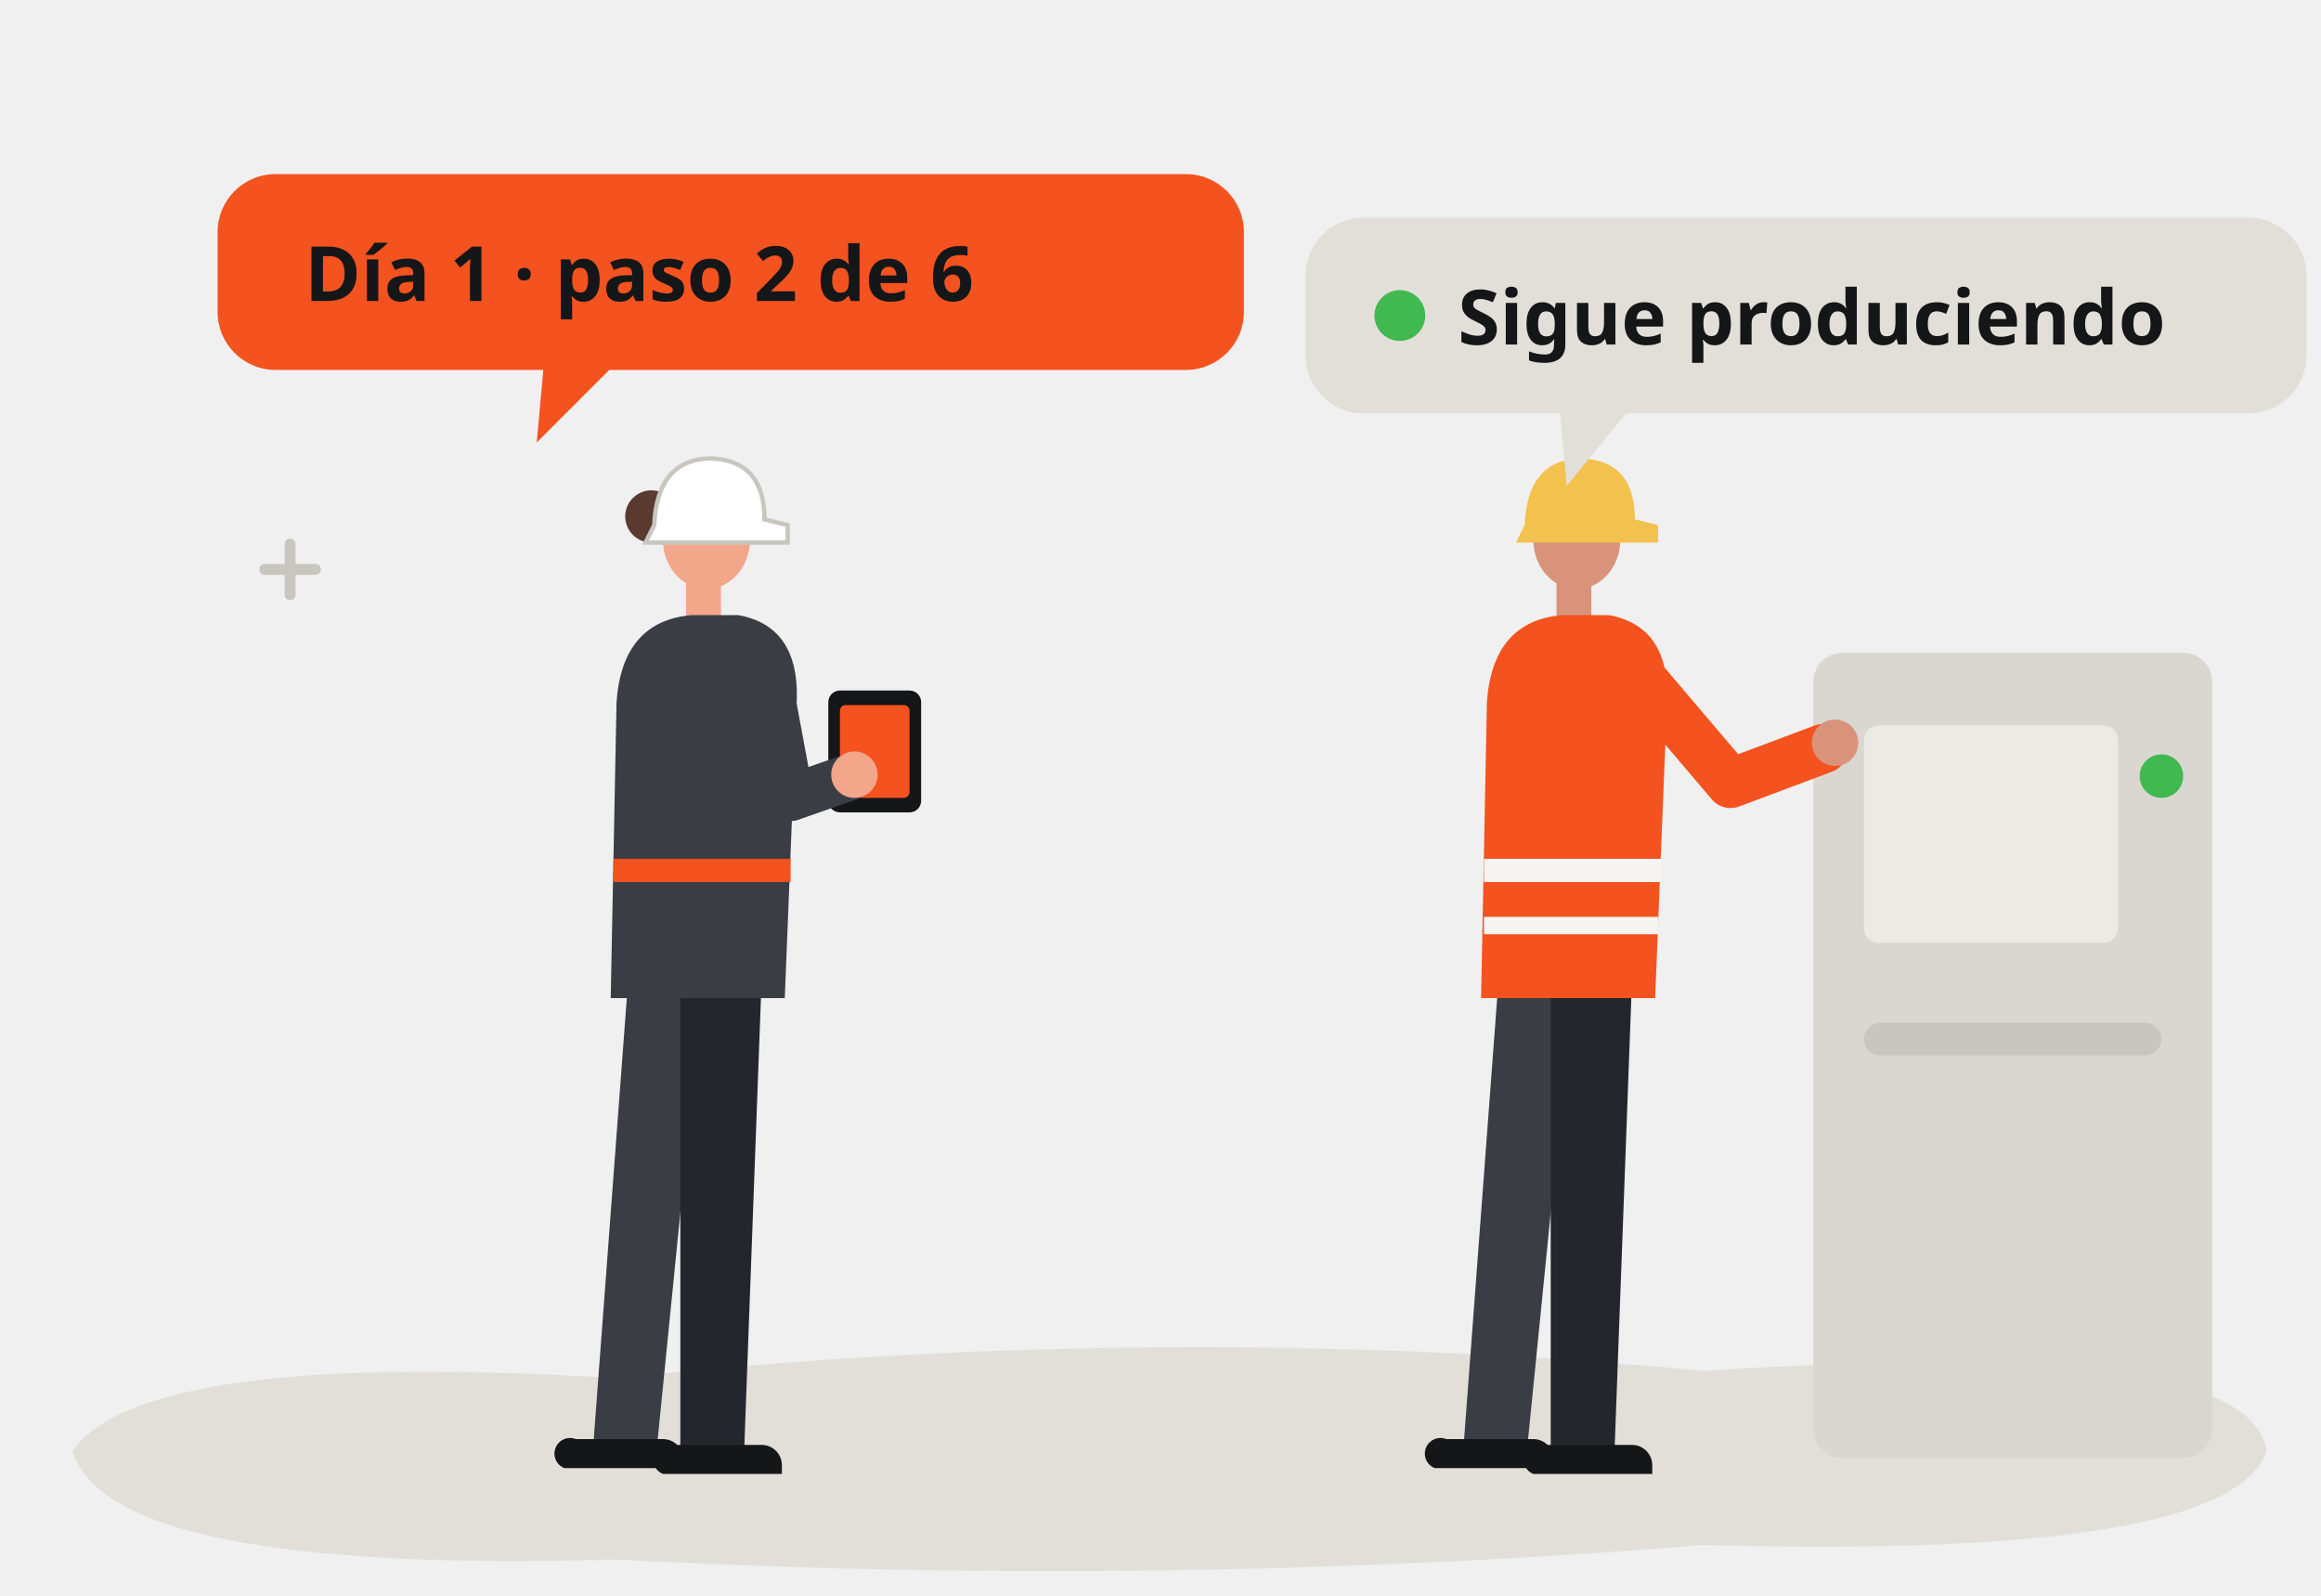
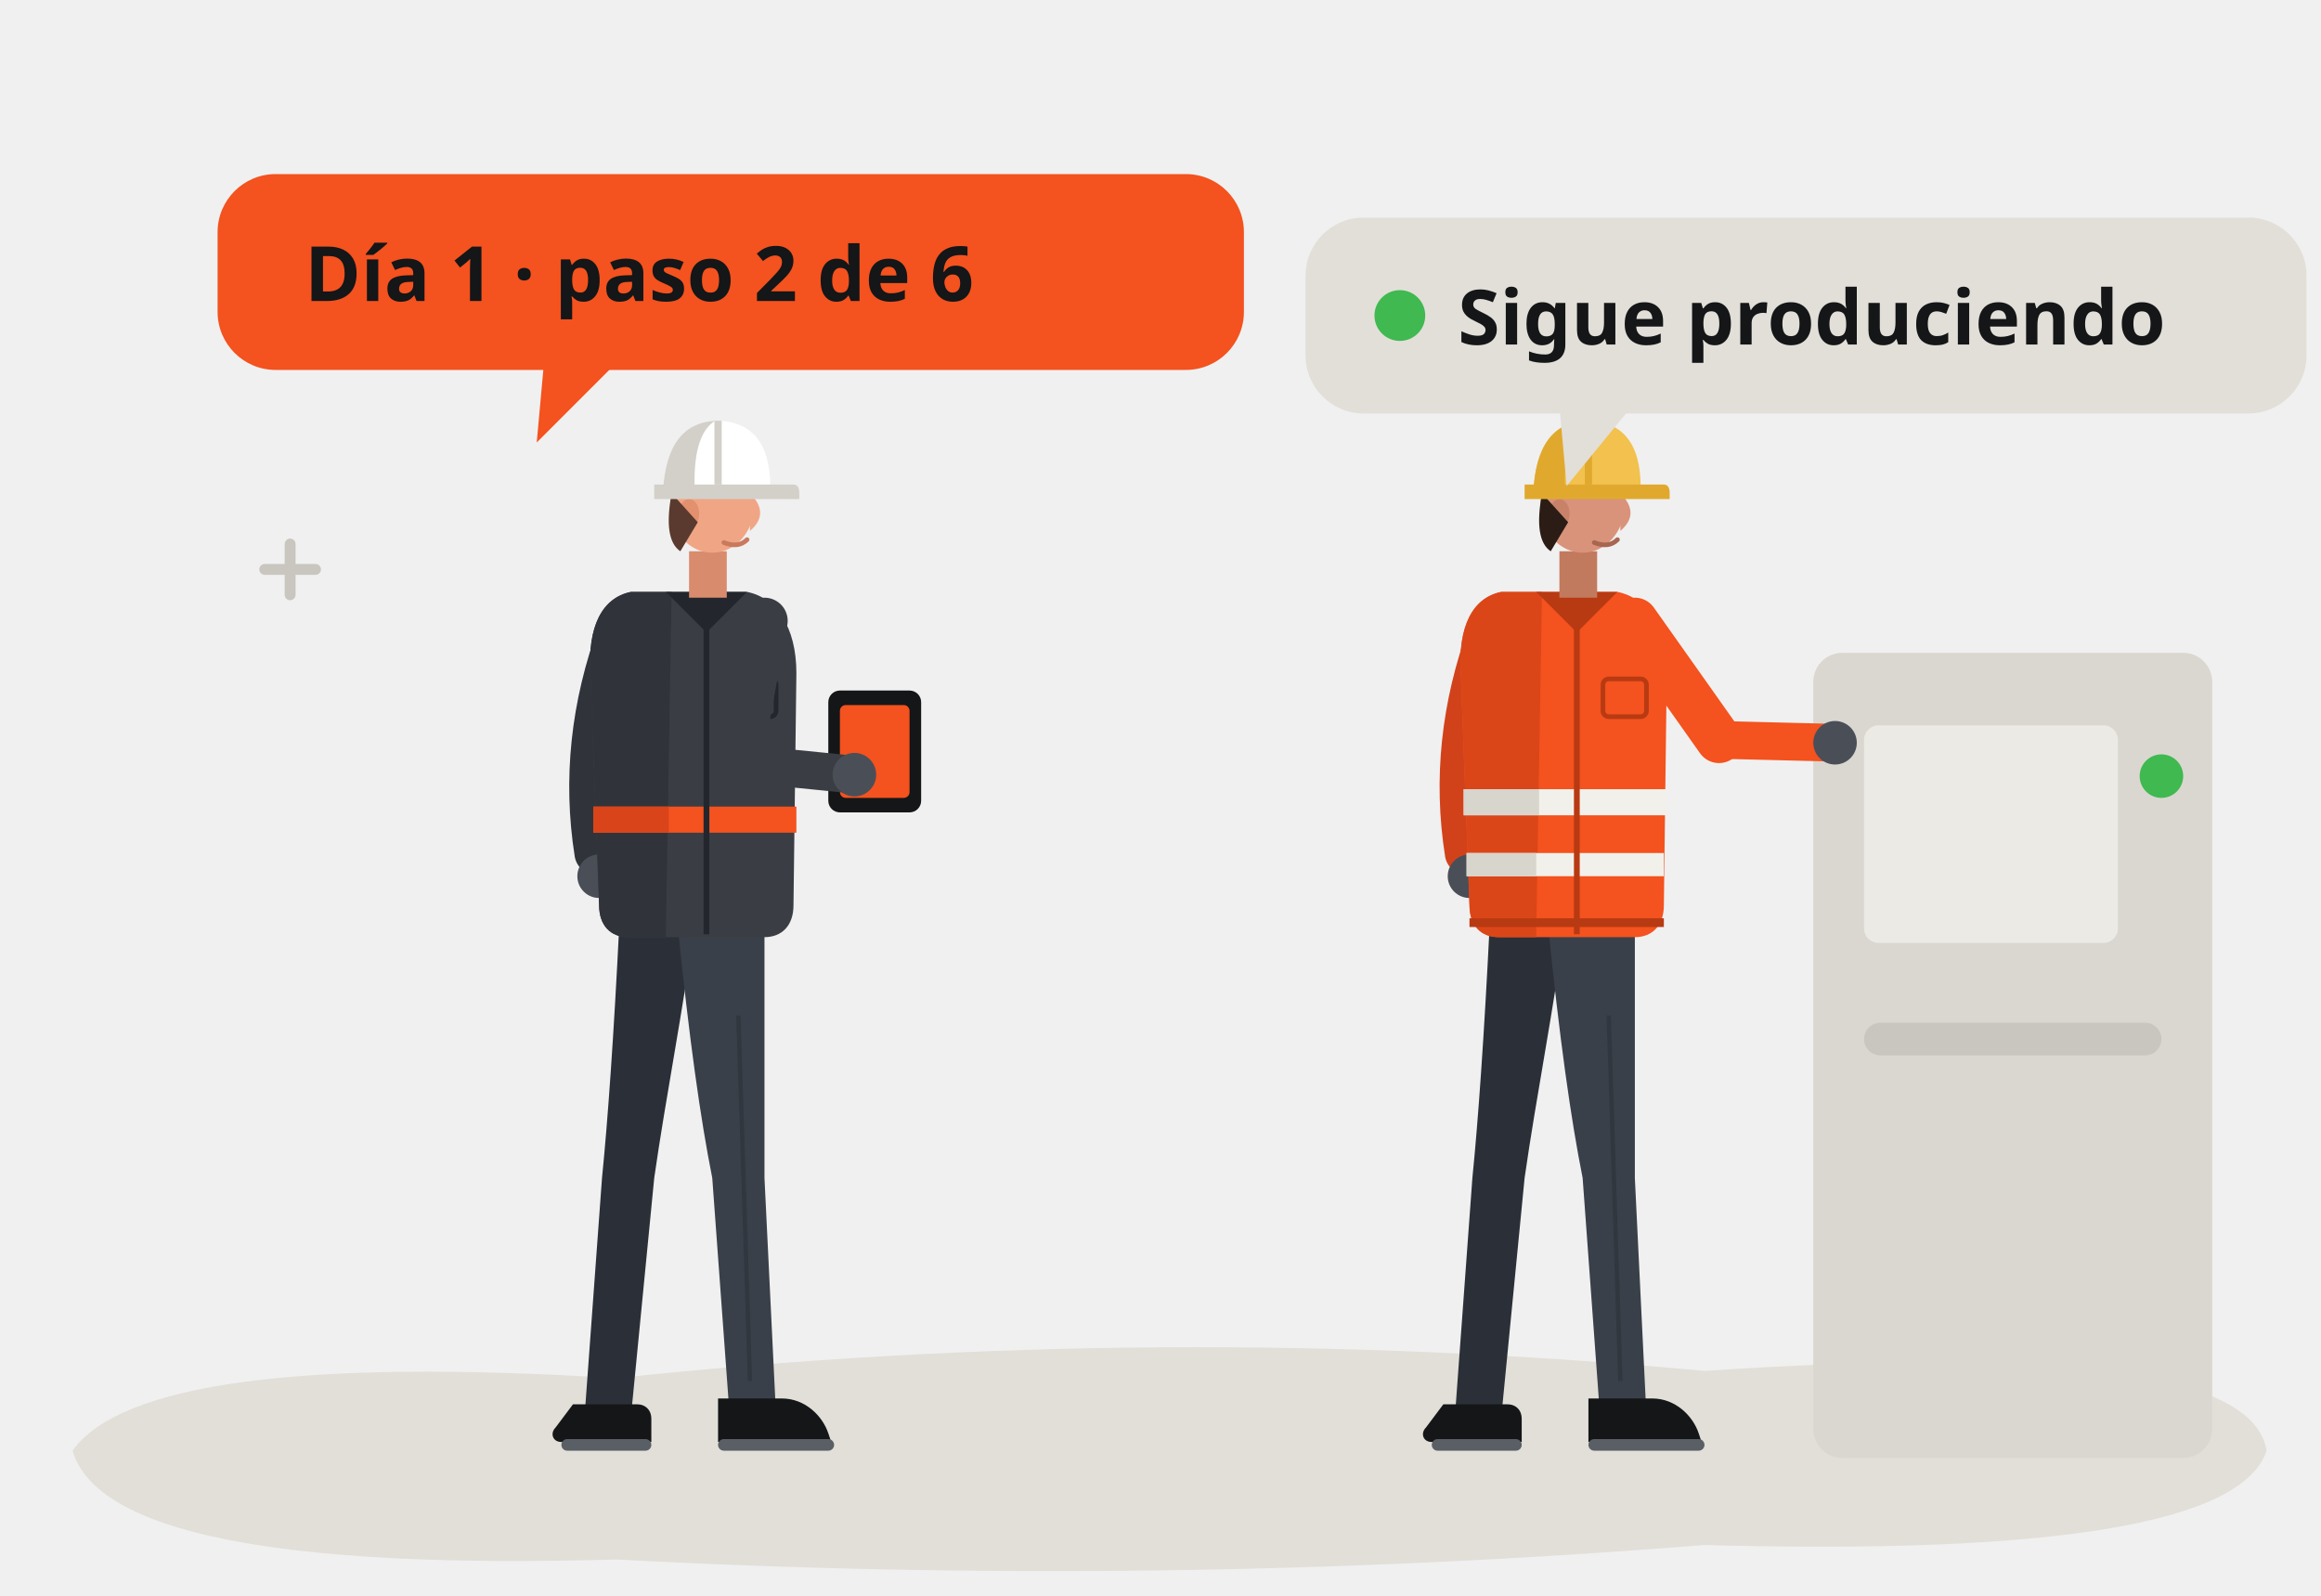
<svg xmlns="http://www.w3.org/2000/svg" viewBox="0 0 640 440" role="img" aria-label="Una operaria nueva aprende con la tablet mientras el veterano sigue produciendo en su máquina">
  <path d="M20 400Q40 372 170 380Q320 364 470 378Q620 368 625 400Q615 430 470 426Q320 438 170 430Q30 434 20 400Z" fill="#E2DFD8" />
  <rect x="500" y="180" width="110" height="222" rx="8" fill="#DAD7D0" />
  <rect x="514" y="200" width="70" height="60" rx="4" fill="#ECEAE5" />
  <circle cx="596" cy="214" r="6" fill="#3FB950" />
  <rect x="514" y="282" width="82" height="9" rx="4.5" fill="#C9C6BF" />
  <path d="M80 150v14M73 157h14" stroke="#C9C6BF" stroke-width="3" stroke-linecap="round" />
  <g transform="translate(190 400) scale(0.8)">
-     <path d="M-21 -162L5 -162L-11 -2L-33 -2Z" fill="#3A3E44" />
-     <path d="M-3 -162L25 -162L19 0L-3 0Z" fill="#23272D" />
-     <path d="M-39 -4h30a7 7 0 0 1 7 7v3h-41a4 4 0 0 1 4-10z" fill="#141618" />
-     <path d="M-5 -2h30a7 7 0 0 1 7 7v3h-41a4 4 0 0 1 4-10z" fill="#141618" />
-     <rect x="-1" y="-300" width="12" height="16" fill="#F2A68A" />
-     <path d="M-25 -258Q-23 -286 1 -288L17 -288Q39 -284 37 -256L33 -156L-27 -156Z" fill="#3A3E44" />
-     <path d="M-26 -204H35V-196H-26Z" fill="#F4521E" />
+     <path d="M-24 -182C-26 -142 -28 -114 -30 -94L-36 -12H-20L-12 -94C-8 -122 -2 -152 2 -182Z" fill="#2B3038" />
+     <path d="M-4 -182C0 -142 4 -114 8 -94L14 -12H30L26 -94C26 -130 26 -158 26 -182Z" fill="#3A4049" />
+     <path d="M17 -150L21 -24" stroke="#2B3038" stroke-width="1.5" opacity=".6" />
+     <path d="M-40 -16h22c3 0 5 2 5 5v8h-31c-3 0-4-3-2-5z" fill="#141618" />
+     <rect x="-44" y="-4" width="31" height="4" rx="2" fill="#5A5F66" />
+     <path d="M10 -18h22c8 0 14 6 16 12l1 3H10z" fill="#141618" />
+     <rect x="10" y="-4" width="40" height="4" rx="2" fill="#5A5F66" />
+     <path d="M-24 -282Q-38 -244 -32 -206" fill="none" stroke="#30343A" stroke-width="15" stroke-linecap="round" />
+     <circle cx="-31" cy="-198" r="7.5" fill="#4A4F57" />
+     <path d="M-20 -296C-30 -294 -35 -284 -34 -268L-31 -188C-31 -181 -27 -177 -21 -177H26C32 -177 36 -181 36 -188L37 -268C37 -284 30 -294 20 -296Z" fill="#3A3E44" />
+     <path d="M-20 -296C-30 -294 -35 -284 -34 -268L-31 -188C-31 -181 -27 -177 -21 -177H-8L-6 -296Z" fill="#30343A" />
+     <path d="M-33 -222H37V-213H-33Z" fill="#F4521E" />
+     <path d="M-33 -222H-7V-213H-33Z" fill="#D9441A" />
+     <path d="M6 -294V-178" stroke="#23272D" stroke-width="2" />
+     <rect x="15" y="-266" width="15" height="13" rx="2" fill="none" stroke="#23272D" stroke-width="1.6" />
+     <path d="M-8 -296L6 -282L20 -296Z" fill="#23272D" />
+     <path d="M0 -310h13v16H0z" fill="#D98B6E" />
+     <ellipse cx="8" cy="-326" rx="14.5" ry="16.5" fill="#F0A585" />
+     <path d="M21 -330Q28 -323 21 -317Z" fill="#F0A585" />
+     <ellipse cx="0" cy="-323" rx="3.5" ry="5" fill="#E3906F" />
+     <path d="M12 -313Q17 -311 20 -314" fill="none" stroke="#C97A5C" stroke-width="1.6" stroke-linecap="round" />
+     <path d="M-6 -330Q-9 -314 -3 -310L3 -320Z" fill="#5A3A2E" />
+     <path d="M-9 -330Q-8 -354 9 -355Q28 -355 28 -332Z" fill="#FFFFFF" />
+     <path d="M9 -355Q-8 -354 -9 -330H2Q1 -350 9 -355Z" fill="#D3D0C9" />
+     <path d="M-12 -333H36Q38 -333 38 -330V-328H-12Z" fill="#D3D0C9" />
+     <path d="M10 -355V-333" stroke="#D3D0C9" stroke-width="2.5" />
    <rect x="48" y="-262" width="32" height="42" rx="4" fill="#141618" />
    <rect x="52" y="-257" width="24" height="32" rx="2" fill="#F4521E" />
-     <path d="M27 -268L35 -225L55 -232" fill="none" stroke="#3A3E44" stroke-width="16" stroke-linecap="round" stroke-linejoin="round" />
-     <circle cx="57" cy="-233" r="8" fill="#F2A68A" />
-     <circle cx="-13" cy="-322" r="9" fill="#5A3A2E" />
-     <ellipse cx="6" cy="-314" rx="15" ry="17" fill="#F2A68A" />
-     <path d="M-12 -319Q-11 -342 8 -342Q26 -341 26 -321L34 -319L34 -313L-15 -313Z" fill="#FFFFFF" stroke="#C9C6BF" stroke-width="1.5" />
+     <path d="M26 -286L17 -237" fill="none" stroke="#3A3E44" stroke-width="16" stroke-linecap="round" />
+     <path d="M17 -237L57 -233" fill="none" stroke="#3A3E44" stroke-width="13" stroke-linecap="round" />
+     <circle cx="57" cy="-233" r="7.5" fill="#4A4F57" />
  </g>
  <g transform="translate(430 400) scale(0.8)">
-     <path d="M-21 -162L5 -162L-11 -2L-33 -2Z" fill="#3A3E44" />
-     <path d="M-3 -162L25 -162L19 0L-3 0Z" fill="#23272D" />
-     <path d="M-39 -4h30a7 7 0 0 1 7 7v3h-41a4 4 0 0 1 4-10z" fill="#141618" />
-     <path d="M-5 -2h30a7 7 0 0 1 7 7v3h-41a4 4 0 0 1 4-10z" fill="#141618" />
-     <rect x="-1" y="-300" width="12" height="16" fill="#D9937A" />
-     <path d="M-25 -258Q-23 -286 1 -288L17 -288Q39 -284 37 -256L33 -156L-27 -156Z" fill="#F4521E" />
-     <path d="M-26 -204H35V-196H-26Z" fill="#F6F5F2" />
-     <path d="M-26 -184H34V-178H-26Z" fill="#F6F5F2" />
-     <path d="M25 -270L59 -230L91 -242" fill="none" stroke="#F4521E" stroke-width="17" stroke-linecap="round" stroke-linejoin="round" />
-     <circle cx="95" cy="-244" r="8" fill="#D9937A" />
-     <ellipse cx="6" cy="-314" rx="15" ry="17" fill="#D9937A" />
-     <path d="M-12 -319Q-11 -342 8 -342Q26 -341 26 -321L34 -319L34 -313L-15 -313Z" fill="#F2C14E" />
+     <path d="M-24 -182C-26 -142 -28 -114 -30 -94L-36 -12H-20L-12 -94C-8 -122 -2 -152 2 -182Z" fill="#2B3038" />
+     <path d="M-4 -182C0 -142 4 -114 8 -94L14 -12H30L26 -94C26 -130 26 -158 26 -182Z" fill="#3A4049" />
+     <path d="M17 -150L21 -24" stroke="#2B3038" stroke-width="1.5" opacity=".6" />
+     <path d="M-40 -16h22c3 0 5 2 5 5v8h-31c-3 0-4-3-2-5z" fill="#141618" />
+     <rect x="-44" y="-4" width="31" height="4" rx="2" fill="#5A5F66" />
+     <path d="M10 -18h22c8 0 14 6 16 12l1 3H10z" fill="#141618" />
+     <rect x="10" y="-4" width="40" height="4" rx="2" fill="#5A5F66" />
+     <path d="M-24 -282Q-38 -244 -32 -206" fill="none" stroke="#D2421A" stroke-width="15" stroke-linecap="round" />
+     <circle cx="-31" cy="-198" r="7.5" fill="#4A4F57" />
+     <path d="M-20 -296C-30 -294 -35 -284 -34 -268L-31 -188C-31 -181 -27 -177 -21 -177H26C32 -177 36 -181 36 -188L37 -268C37 -284 30 -294 20 -296Z" fill="#F4521E" />
+     <path d="M-20 -296C-30 -294 -35 -284 -34 -268L-31 -188C-31 -181 -27 -177 -21 -177H-8L-6 -296Z" fill="#DB4618" />
+     <path d="M-33 -228H37V-219H-33ZM-32 -206H36V-198H-32Z" fill="#F2F0EA" />
+     <path d="M-33 -228H-7V-219H-33ZM-32 -206H-8V-198H-32Z" fill="#D8D5CC" />
+     <path d="M6 -294V-178" stroke="#B83A12" stroke-width="2" />
+     <rect x="15" y="-266" width="15" height="13" rx="2" fill="none" stroke="#B83A12" stroke-width="1.6" />
+     <path d="M-8 -296L6 -282L20 -296Z" fill="#B83A12" />
+     <path d="M-31 -182H36" stroke="#B83A12" stroke-width="3" />
+     <path d="M0 -310h13v16H0z" fill="#C27A5E" />
+     <ellipse cx="8" cy="-326" rx="14.5" ry="16.5" fill="#D9937A" />
+     <path d="M21 -330Q28 -323 21 -317Z" fill="#D9937A" />
+     <ellipse cx="0" cy="-323" rx="3.5" ry="5" fill="#C9826A" />
+     <path d="M12 -313Q17 -311 20 -314" fill="none" stroke="#A86650" stroke-width="1.6" stroke-linecap="round" />
+     <path d="M-6 -330Q-9 -314 -3 -310L3 -320Z" fill="#2B1D16" />
+     <path d="M-9 -330Q-8 -354 9 -355Q28 -355 28 -332Z" fill="#F2C14E" />
+     <path d="M9 -355Q-8 -354 -9 -330H2Q1 -350 9 -355Z" fill="#E0A92E" />
+     <path d="M-12 -333H36Q38 -333 38 -330V-328H-12Z" fill="#E0A92E" />
+     <path d="M10 -355V-333" stroke="#E0A92E" stroke-width="2.5" />
+     <path d="M26 -286L55 -245" fill="none" stroke="#F4521E" stroke-width="16" stroke-linecap="round" />
+     <path d="M55 -245L95 -244" fill="none" stroke="#F4521E" stroke-width="13" stroke-linecap="round" />
+     <circle cx="95" cy="-244" r="7.5" fill="#4A4F57" />
  </g>
  <rect x="60" y="48" width="283" height="54" rx="16" fill="#F4521E" />
  <path d="M150 100l-2 22 22-22z" fill="#F4521E" />
  <text x="84" y="83" font-family="DM Sans, sans-serif" font-weight="700" font-size="21" fill="#141618">Día 1 · paso 2 de 6</text>
  <rect x="360" y="60" width="276" height="54" rx="16" fill="#E2DFD8" />
  <path d="M430 112l2 22 18-22z" fill="#E2DFD8" />
  <circle cx="386" cy="87" r="7" fill="#3FB950" />
  <text x="402" y="95" font-family="DM Sans, sans-serif" font-weight="700" font-size="21" fill="#141618">Sigue produciendo</text>
</svg>
